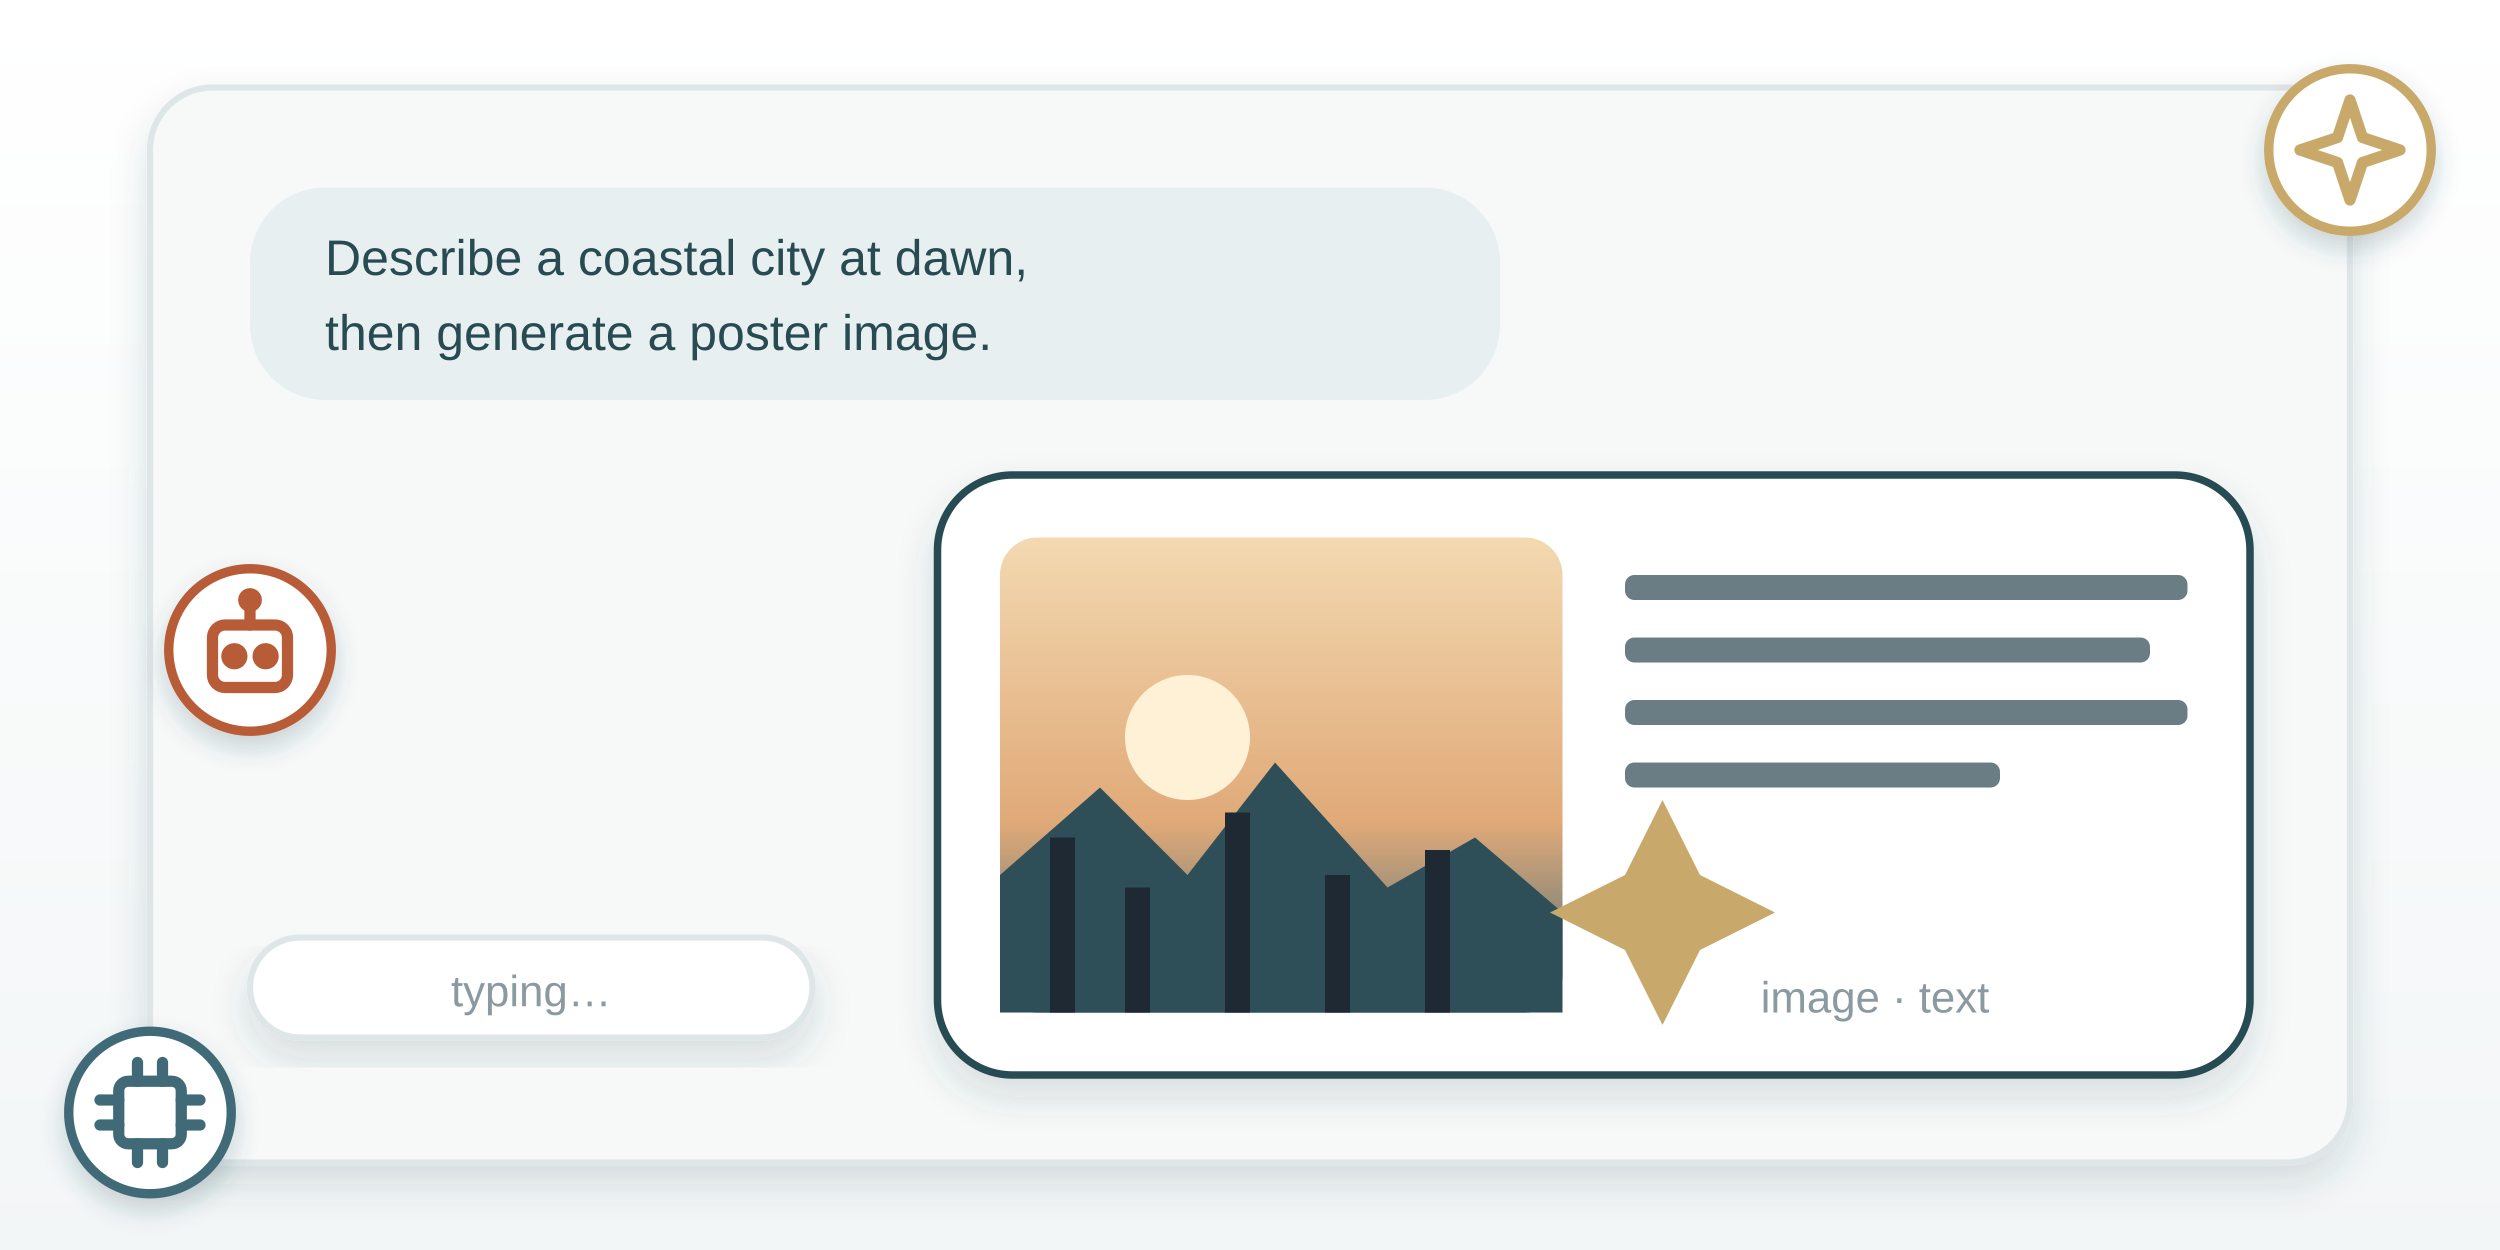
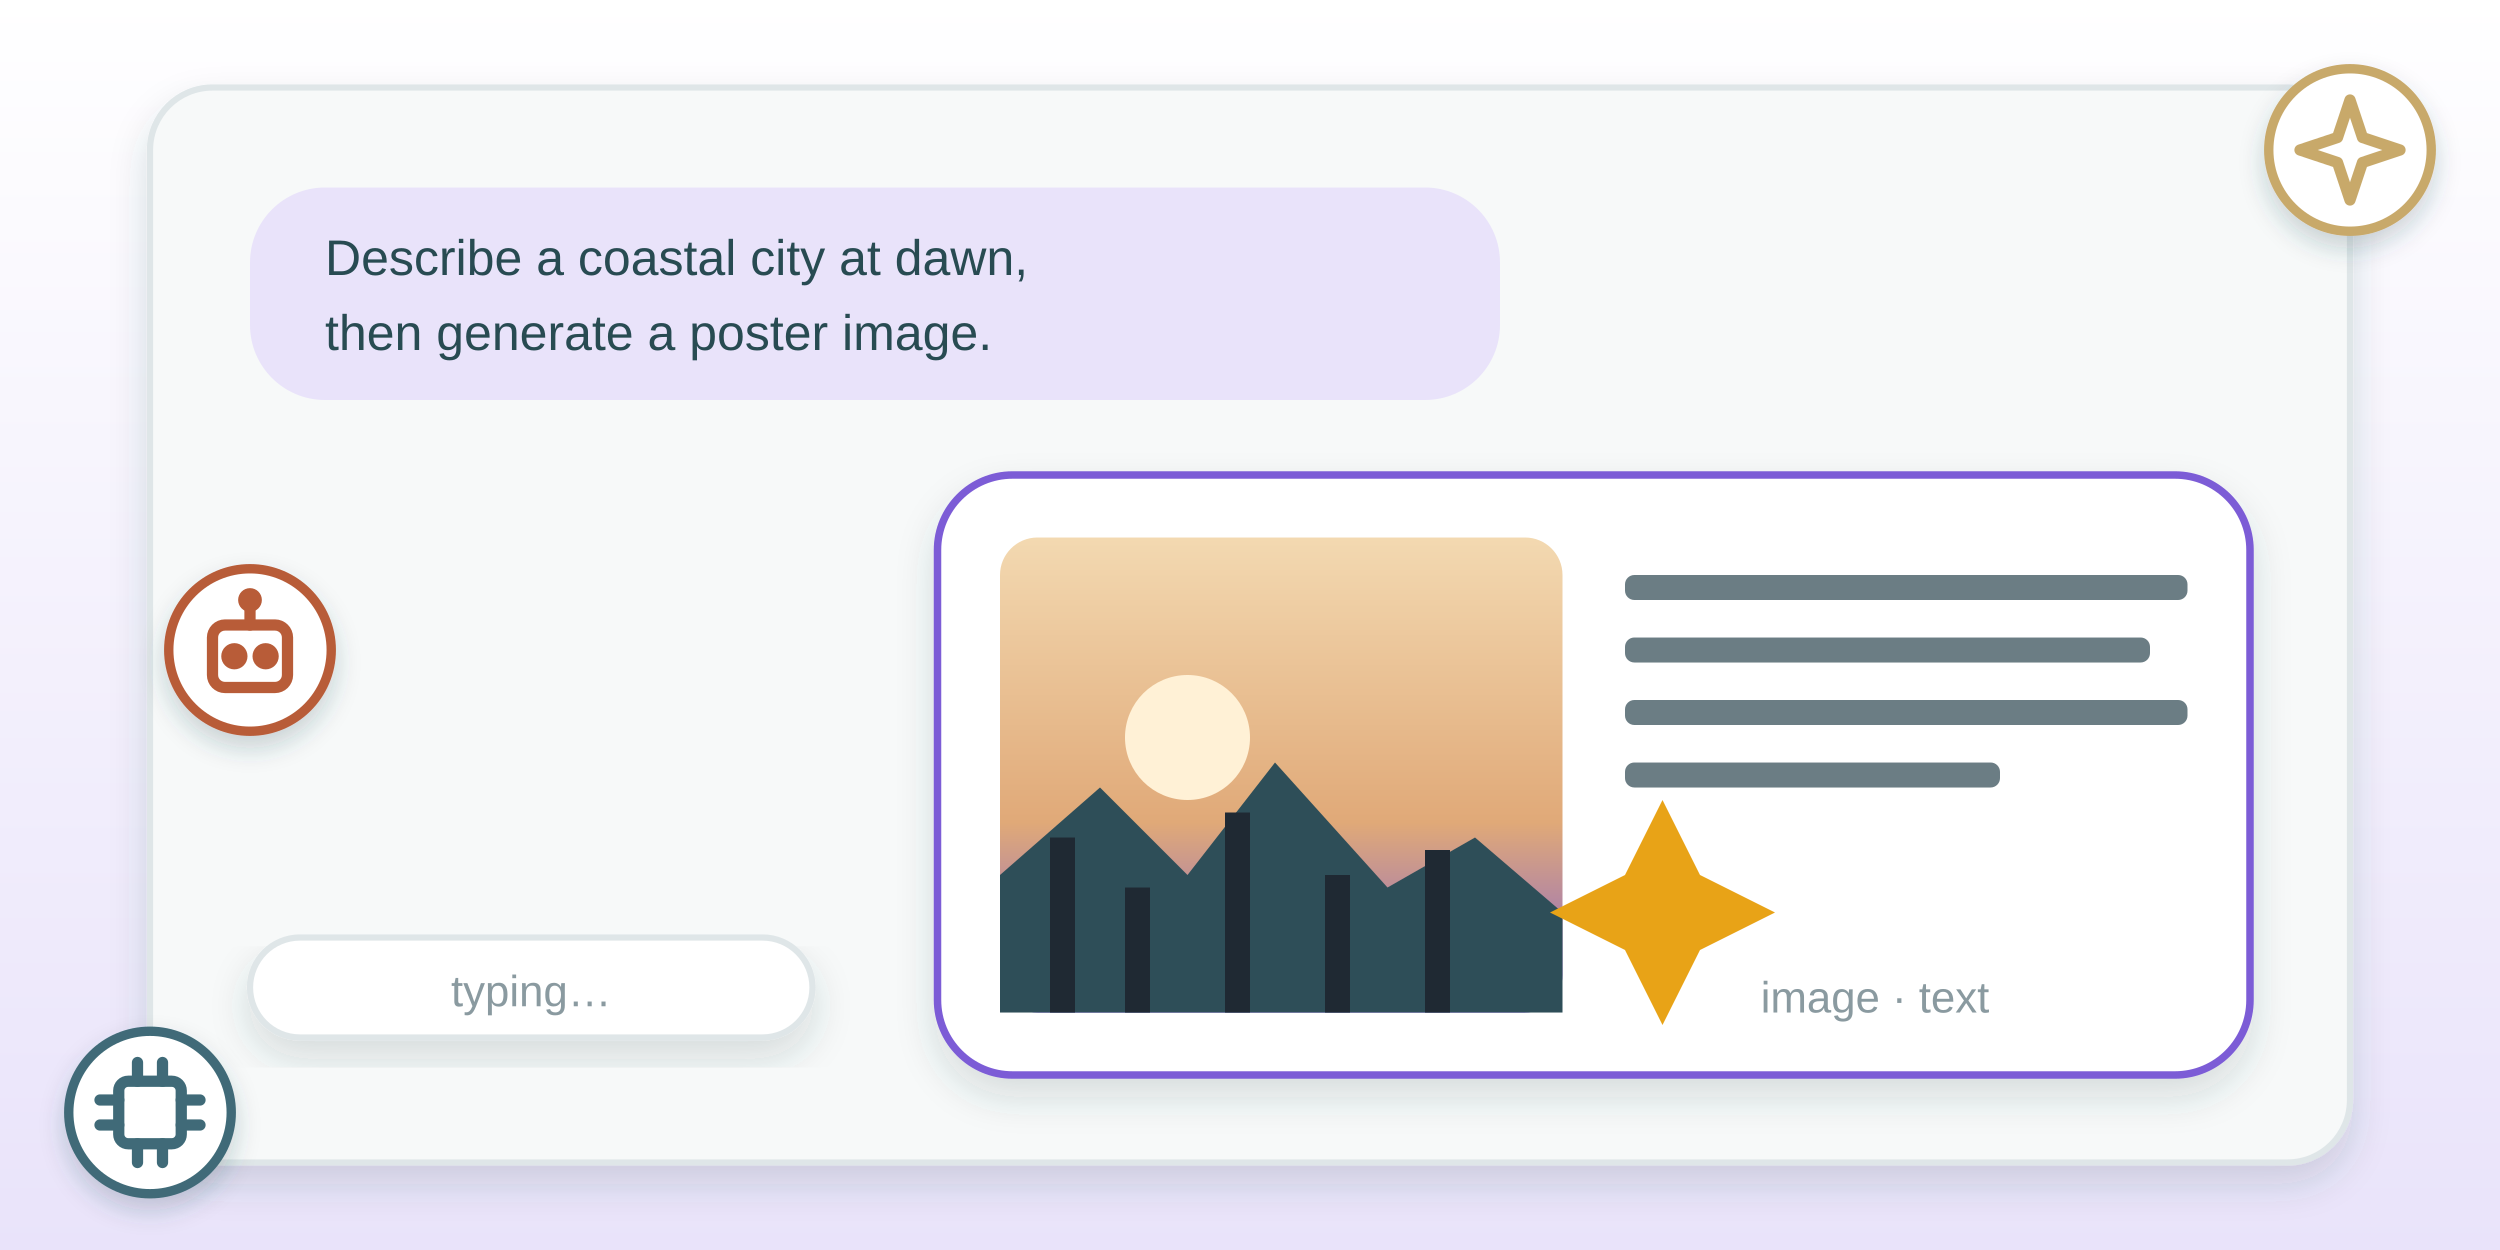
<svg xmlns="http://www.w3.org/2000/svg" viewBox="0 0 400 200" font-family="Manrope, Arial, sans-serif" role="img" aria-label="Chat interface with a prompt and a generated image">
  <rect width="400" height="200" fill="url(#ground)" />
  <defs>
    <linearGradient id="ground" x1="0" y1="0" x2="0" y2="1">
      <stop offset="0" stop-color="#ffffff" />
-       <stop offset="1" stop-color="#f3f6f7" />
+       <stop offset="1" stop-color="#e9e3fa" />
    </linearGradient>
    <filter id="sh" x="-10%" y="-10%" width="130%" height="140%">
      <feDropShadow dx="0" dy="3" stdDeviation="3" flood-color="#284b52" flood-opacity="0.16" />
    </filter>
    <filter id="bs" x="-30%" y="-30%" width="160%" height="160%">
      <feDropShadow dx="0" dy="2" stdDeviation="2" flood-color="#284b52" flood-opacity="0.22" />
    </filter>
  </defs>
  <rect x="24" y="14" width="352" height="172" rx="10" fill="#f7f9f9" stroke="#dfe6e8" filter="url(#sh)" />
-   <rect x="40" y="30" width="200" height="34" rx="12" fill="#e8eff0" />
+   <rect x="40" y="30" width="200" height="34" rx="12" fill="#e9e3fa" />
  <text x="52" y="44" font-size="8" font-weight="500" fill="#284b52" text-anchor="start">Describe a coastal city at dawn,</text>
  <text x="52" y="56" font-size="8" font-weight="500" fill="#284b52" text-anchor="start">then generate a poster image.</text>
  <circle cx="28" cy="48" r="0" fill="none" />
-   <rect x="150" y="76" width="210" height="96" rx="12" fill="#ffffff" stroke="#284b52" stroke-width="1.2" filter="url(#sh)" />
+   <rect x="150" y="76" width="210" height="96" rx="12" fill="#ffffff" stroke="#7c5cd6" stroke-width="1.2" filter="url(#sh)" />
  <defs>
    <linearGradient id="dawn" x1="0" y1="0" x2="0" y2="1">
      <stop offset="0" stop-color="#f3d9b1" />
      <stop offset="0.6" stop-color="#e0a978" />
-       <stop offset="1" stop-color="#3f6b78" />
+       <stop offset="1" stop-color="#7c5cd6" />
    </linearGradient>
  </defs>
  <rect x="160" y="86" width="90" height="76" rx="6" fill="url(#dawn)" />
  <circle cx="190" cy="118" r="10" fill="#fff1d6" />
  <path d="M160 162 L160 140 L176 126 L190 140 L204 122 L222 142 L236 134 L250 146 V162 Z" fill="#2e4e58" />
  <rect x="168" y="134" width="4" height="28" fill="#1f2933" />
  <rect x="180" y="142" width="4" height="20" fill="#1f2933" />
  <rect x="196" y="130" width="4" height="32" fill="#1f2933" />
  <rect x="212" y="140" width="4" height="22" fill="#1f2933" />
  <rect x="228" y="136" width="4" height="26" fill="#1f2933" />
  <rect x="260" y="92" width="90" height="4" rx="1.5" fill="#6b7d84" />
  <rect x="260" y="102" width="84" height="4" rx="1.5" fill="#6b7d84" />
  <rect x="260" y="112" width="90" height="4" rx="1.5" fill="#6b7d84" />
  <rect x="260" y="122" width="60" height="4" rx="1.5" fill="#6b7d84" />
-   <path d="M260 140 L266 128 L272 140 L284 146 L272 152 L266 164 L260 152 L248 146 Z" fill="#c8a96b" />
+   <path d="M260 140 L266 128 L272 140 L284 146 L272 152 L266 164 L260 152 L248 146 Z" fill="#e8a317" />
  <text x="300" y="162" font-size="7" font-weight="500" fill="#8a9aa0" text-anchor="middle">image · text</text>
  <rect x="40" y="150" width="90" height="16" rx="8" fill="#ffffff" stroke="#dfe6e8" filter="url(#sh)" />
  <text x="85" y="161" font-size="7" font-weight="500" fill="#8a9aa0" text-anchor="middle">typing…</text>
  <g transform="translate(40 104)" filter="url(#bs)">
    <circle r="13" fill="#ffffff" stroke="#b85c38" stroke-width="1.5" />
    <g fill="none" stroke="#b85c38" stroke-width="1.8" stroke-linecap="round" stroke-linejoin="round" color="#b85c38">
      <rect x="-6" y="-4" width="12" height="10" rx="2" />
      <circle cx="-2.5" cy="1" r="1.2" fill="currentColor" />
      <circle cx="2.5" cy="1" r="1.2" fill="currentColor" />
      <path d="M0 -4 V-7" />
      <circle cx="0" cy="-8" r="1" fill="currentColor" />
    </g>
  </g>
  <g transform="translate(376 24)" filter="url(#bs)">
    <circle r="13" fill="#ffffff" stroke="#c8a96b" stroke-width="1.5" />
    <g fill="none" stroke="#c8a96b" stroke-width="1.8" stroke-linecap="round" stroke-linejoin="round" color="#c8a96b">
      <path d="M0 -8 L2 -2 L8 0 L2 2 L0 8 L-2 2 L-8 0 L-2 -2 Z" />
    </g>
  </g>
  <g transform="translate(24 178)" filter="url(#bs)">
    <circle r="13" fill="#ffffff" stroke="#3f6b78" stroke-width="1.5" />
    <g fill="none" stroke="#3f6b78" stroke-width="1.8" stroke-linecap="round" stroke-linejoin="round" color="#3f6b78">
      <rect x="-5" y="-5" width="10" height="10" rx="1.5" />
      <path d="M-2 -5 V-8 M2 -5 V-8 M-2 5 V8 M2 5 V8 M-5 -2 H-8 M-5 2 H-8 M5 -2 H8 M5 2 H8" />
    </g>
  </g>
</svg>
